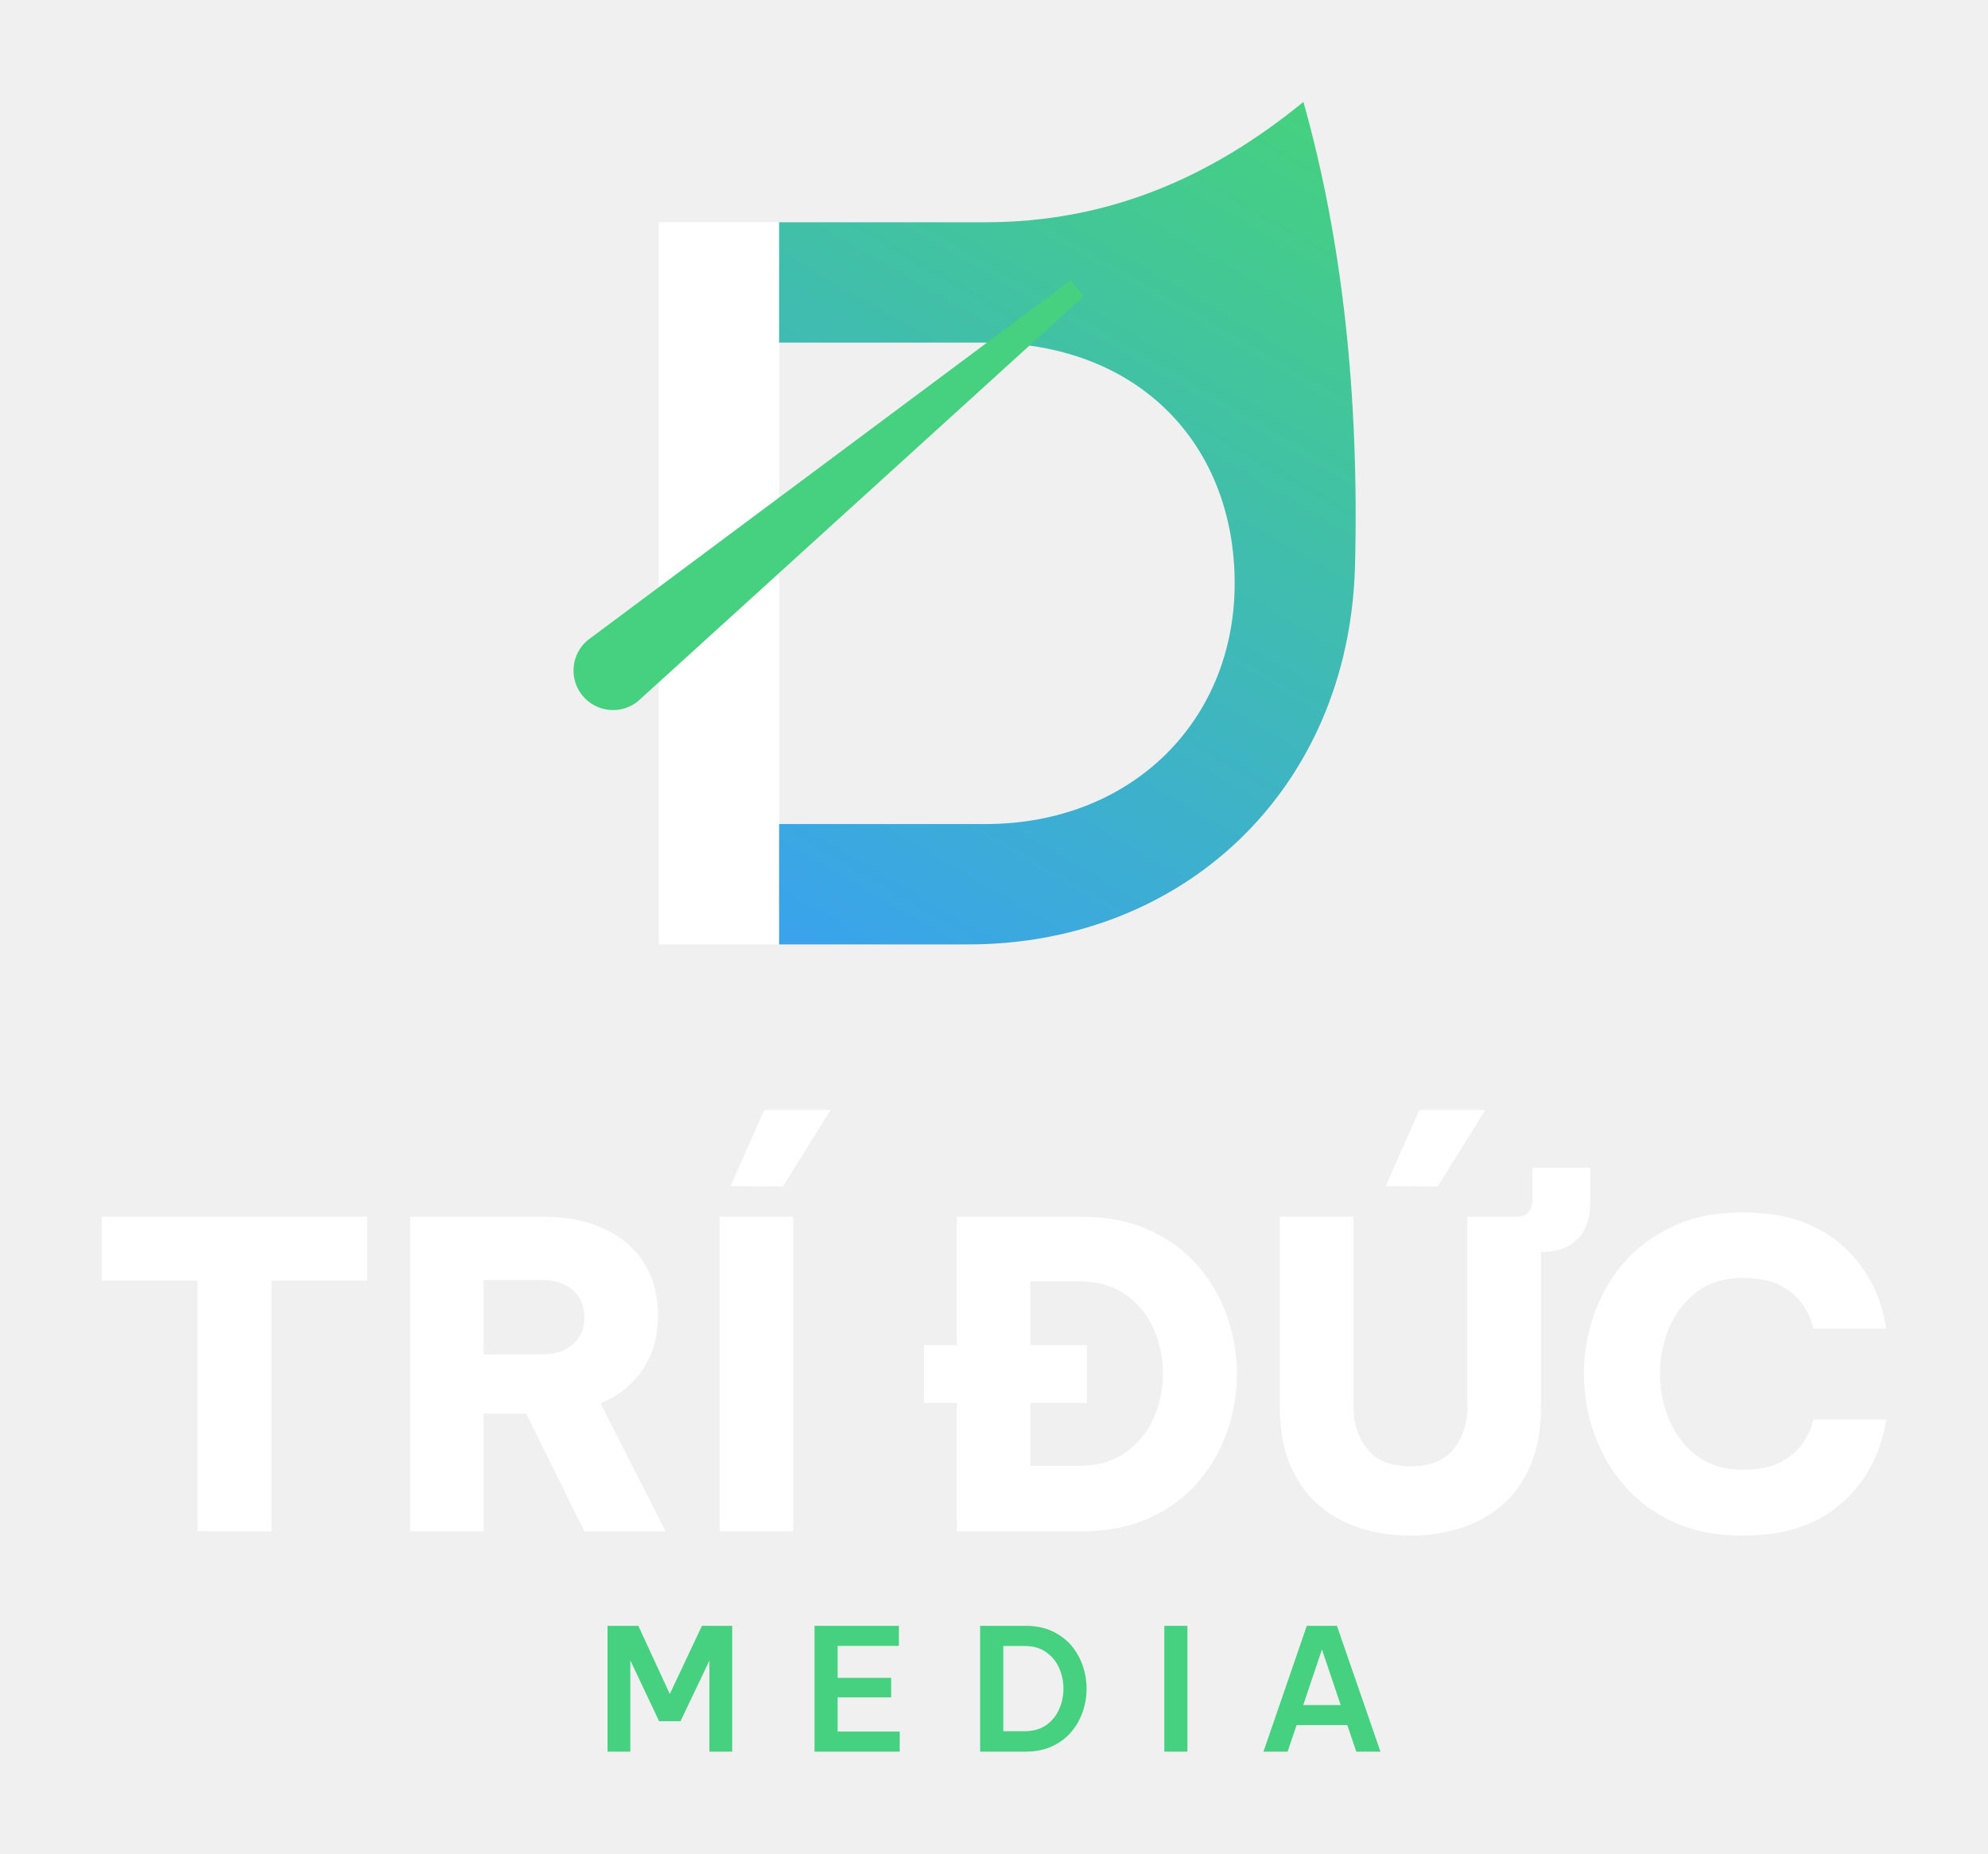
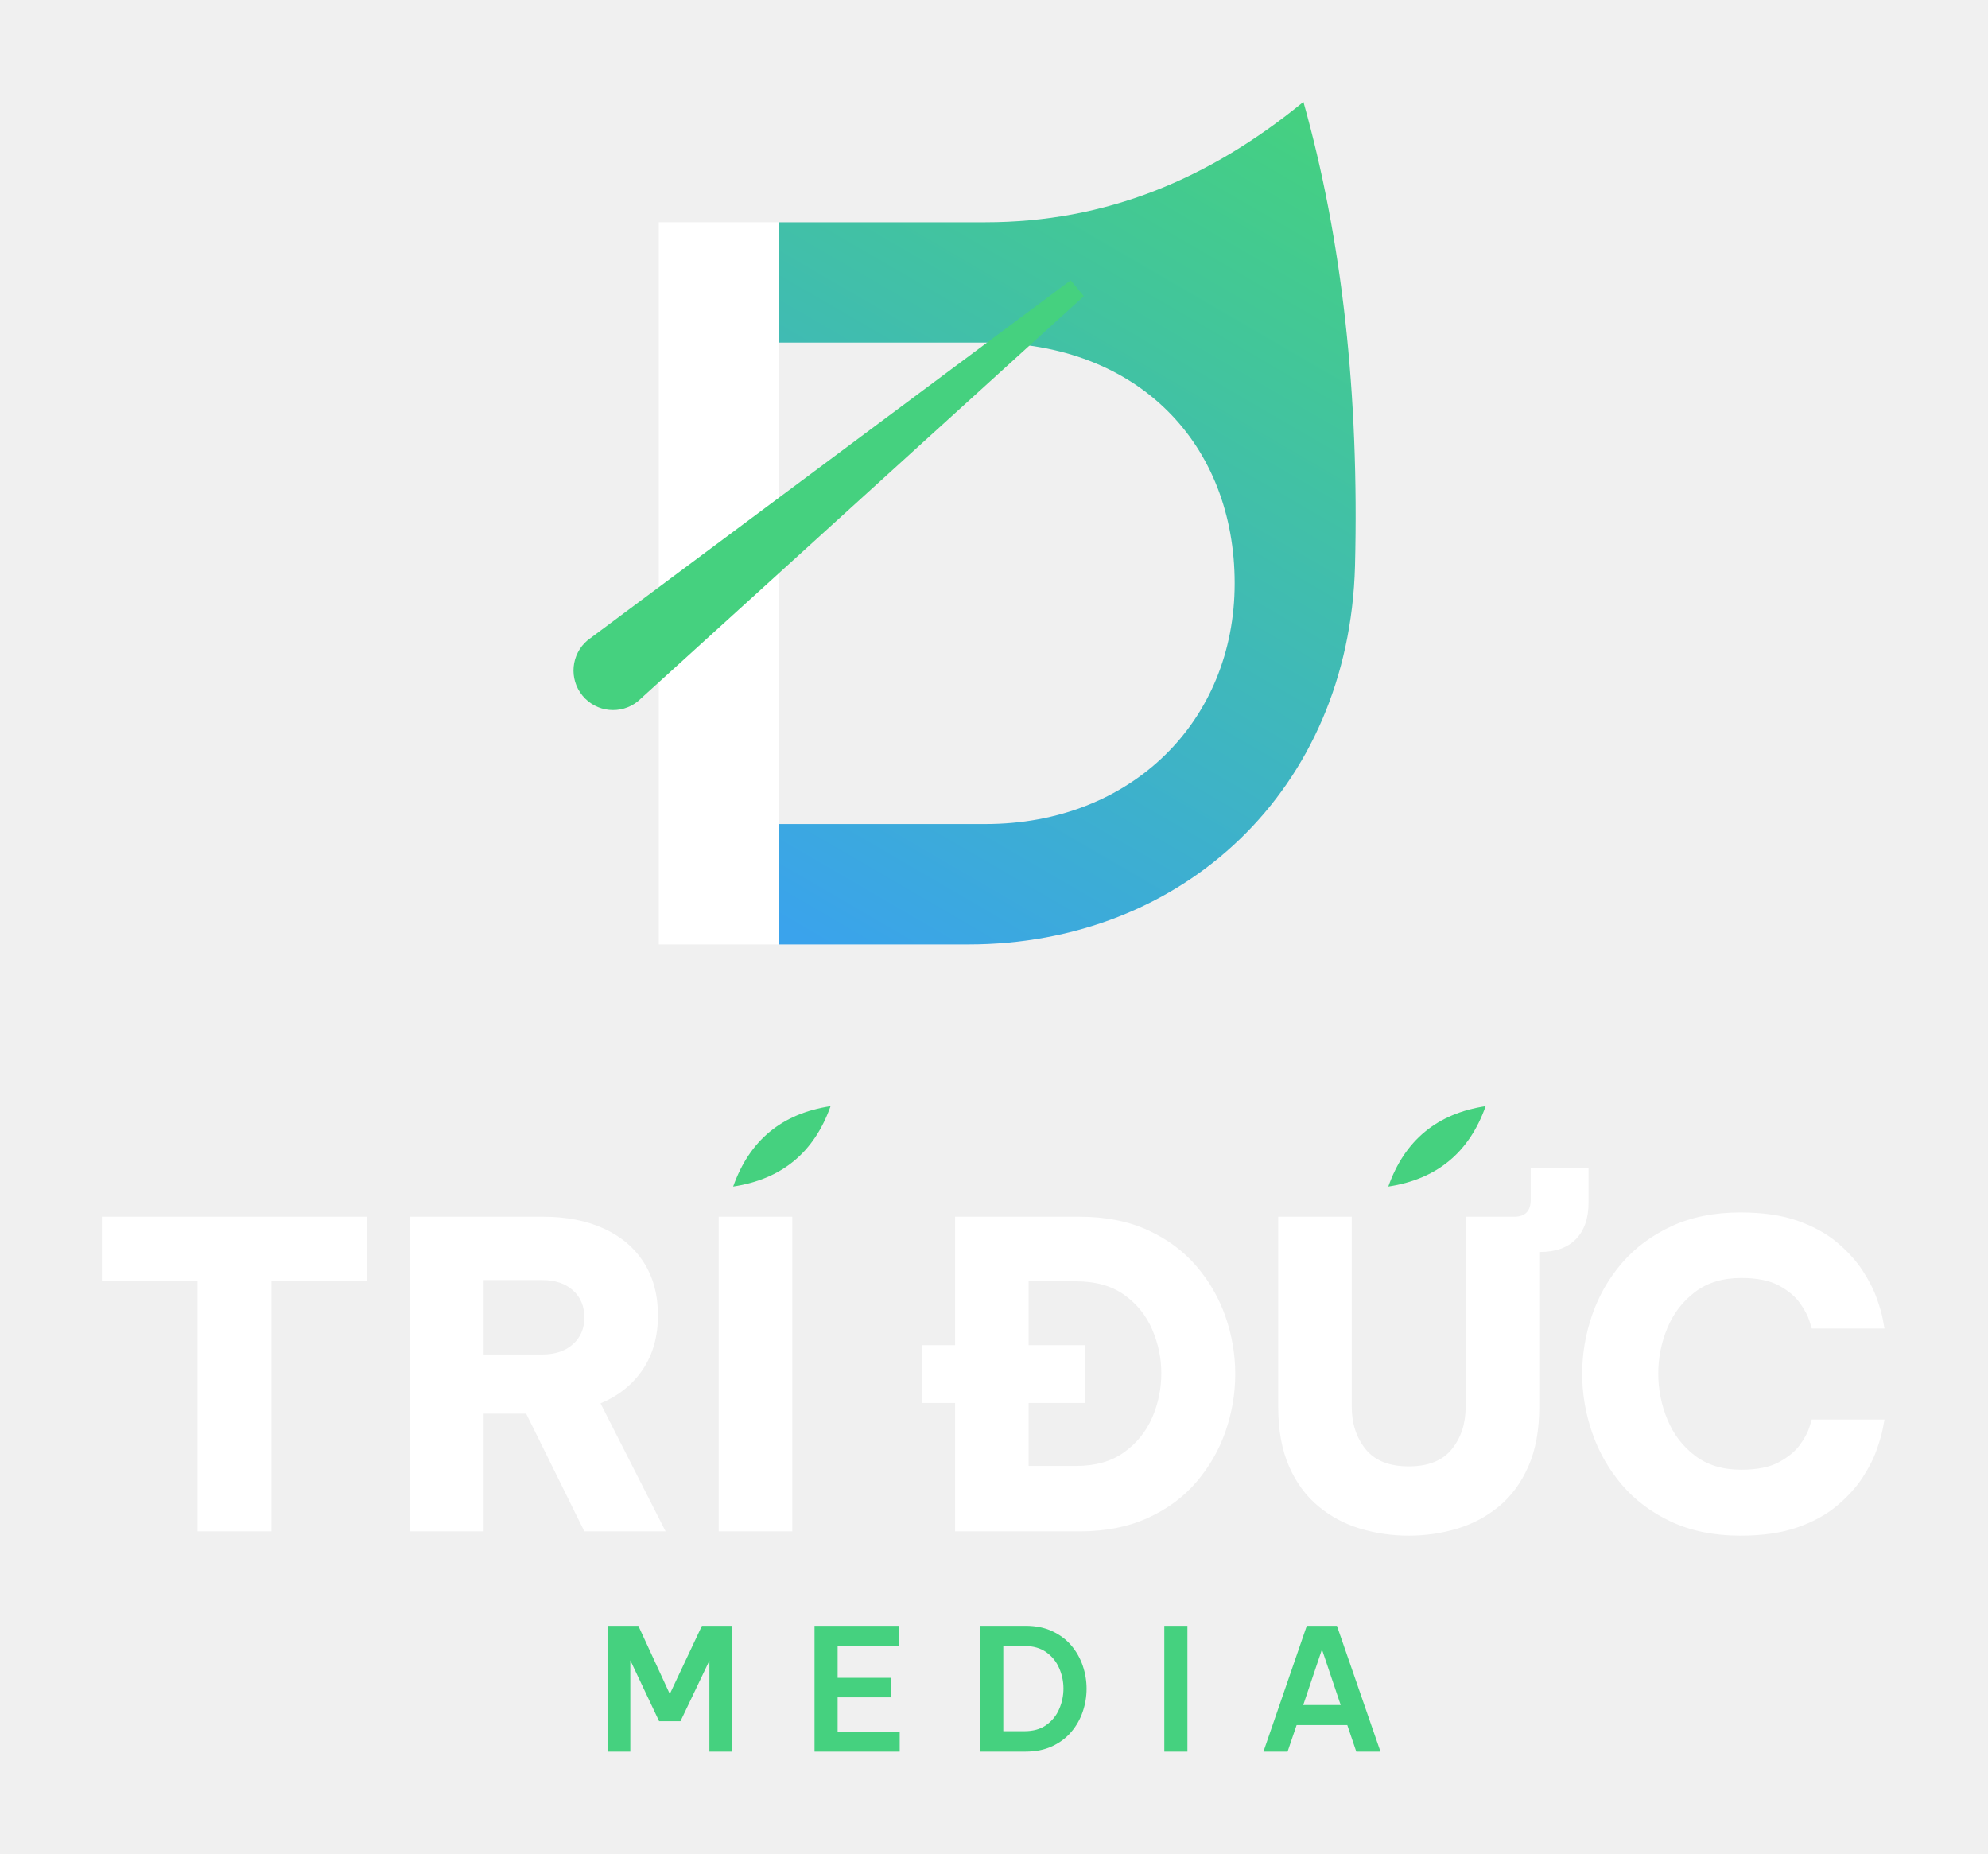
<svg xmlns="http://www.w3.org/2000/svg" viewBox="-95.12 -31.6 312.24 291.06" role="img" aria-label="Trí Đức Media">
  <defs>
    <linearGradient id="v-reverse-g" gradientUnits="userSpaceOnUse" x1="40" y1="102" x2="97" y2="4">
      <stop offset="0" stop-color="#3AA3EC" />
      <stop offset="1" stop-color="#45D17F" />
    </linearGradient>
  </defs>
  <g transform="translate(61 60) scale(1.35) translate(-61 -60)">
    <rect x="22" y="18" width="14" height="84" fill="#FFFFFF" />
    <path fill="url(#v-reverse-g)" fill-rule="evenodd" d="M36 18H60C74 18 86 13 97 4C101.5 20 103.5 38 103 58C102.3 84 83 102 58 102H36ZM36 32H60C78 32 89 44 89 60C89 76 77 88 60 88H36Z" />
    <path fill="#45D17F" d="M19.57 73.72L71.45 26.6L69.92 24.75L13.72 66.62A4.6 4.6 0 0 0 19.57 73.72Z" />
  </g>
-   <path fill="#FFFFFF" d="M-52.48 208.87L-64.10 208.87L-64.10 169.48L-79.12 169.48L-79.12 159.46L-37.46 159.46L-37.46 169.48L-52.48 169.48L-52.48 208.87ZM-19.16 208.87L-30.71 208.87L-30.71 159.46L-9.81 159.46Q-4.34 159.46-0.26 161.33Q3.81 163.20 6.01 166.67Q8.22 170.14 8.22 174.95L8.22 174.95Q8.22 179.89 5.85 183.43Q3.48 186.97-0.80 188.77L-0.80 188.77L9.42 208.87L-3.34 208.87L-12.48 190.38L-19.16 190.38L-19.16 208.87ZM-9.95 169.41L-9.95 169.41L-19.16 169.41L-19.16 181.09L-9.95 181.09Q-6.94 181.09-5.14 179.49Q-3.34 177.89-3.34 175.29L-3.34 175.29Q-3.34 172.61-5.14 171.01Q-6.94 169.41-9.95 169.41ZM35.33 142.70L27.85 154.72L19.63 154.65L24.91 142.70L35.33 142.70ZM29.45 208.87L17.90 208.87L17.90 159.46L29.45 159.46L29.45 208.87ZM74.72 208.87L55.16 208.87L55.16 188.71L50.02 188.71L50.02 179.63L55.16 179.63L55.16 159.46L74.72 159.46Q80.80 159.46 85.41 161.56Q90.01 163.67 93.05 167.21Q96.09 170.74 97.62 175.15Q99.16 179.56 99.16 184.17L99.16 184.17Q99.16 188.77 97.62 193.18Q96.09 197.59 93.05 201.13Q90.01 204.67 85.41 206.77Q80.80 208.87 74.72 208.87L74.72 208.87ZM75.59 179.63L75.59 188.71L66.71 188.71L66.71 198.59L74.19 198.59Q78.73 198.59 81.70 196.45Q84.67 194.32 86.11 191.01Q87.54 187.70 87.54 184.03L87.54 184.03Q87.54 180.49 86.11 177.15Q84.67 173.82 81.70 171.71Q78.73 169.61 74.19 169.61L74.19 169.61L66.71 169.61L66.71 179.63L75.59 179.63ZM138.16 142.70L130.68 154.72L122.53 154.65L127.81 142.70L138.16 142.70ZM126.40 209.54L126.40 209.54Q122.46 209.54 118.79 208.44Q115.12 207.34 112.21 204.93Q109.31 202.53 107.61 198.66Q105.90 194.78 105.90 189.31L105.90 189.31L105.90 159.46L117.46 159.46L117.46 189.31Q117.46 193.25 119.63 195.95Q121.80 198.66 126.40 198.66L126.40 198.66Q131.01 198.66 133.18 195.95Q135.35 193.25 135.35 189.31L135.35 189.31L135.35 159.46L142.96 159.46Q145.57 159.46 145.57 156.79L145.57 156.79L145.57 151.78L154.65 151.78L154.65 157.26Q154.65 160.93 152.68 162.97Q150.71 165.00 146.97 165.00L146.97 165.00L146.90 165.00L146.90 189.31Q146.90 194.78 145.20 198.66Q143.50 202.53 140.59 204.93Q137.69 207.34 134.02 208.44Q130.34 209.54 126.40 209.54ZM178.49 209.54L178.49 209.54Q172.34 209.54 167.67 207.37Q163.00 205.20 159.89 201.56Q156.79 197.92 155.22 193.38Q153.65 188.84 153.65 184.10L153.65 184.10Q153.65 179.42 155.22 174.88Q156.79 170.34 159.89 166.74Q163.00 163.13 167.67 160.96Q172.34 158.79 178.49 158.79L178.49 158.79Q183.76 158.79 187.47 160.09Q191.17 161.40 193.68 163.50Q196.18 165.60 197.68 167.91Q199.19 170.21 199.92 172.28Q200.66 174.35 200.89 175.69Q201.12 177.02 201.12 177.02L201.12 177.02L189.70 177.02Q189.70 177.02 189.34 175.82Q188.97 174.62 187.87 173.05Q186.77 171.48 184.56 170.28Q182.36 169.08 178.62 169.08L178.62 169.08Q174.28 169.08 171.38 171.28Q168.47 173.48 167.03 176.92Q165.60 180.36 165.60 184.10L165.60 184.10Q165.60 187.84 167.03 191.31Q168.47 194.78 171.38 196.99Q174.28 199.19 178.62 199.19L178.62 199.19Q182.36 199.19 184.56 197.99Q186.77 196.79 187.87 195.25Q188.97 193.71 189.34 192.51Q189.70 191.31 189.70 191.31L189.70 191.31L201.12 191.31Q201.12 191.31 200.89 192.61Q200.66 193.91 199.92 196.02Q199.19 198.12 197.68 200.42Q196.18 202.73 193.68 204.83Q191.17 206.94 187.47 208.24Q183.76 209.54 178.49 209.54Z" />
+   <path fill="#FFFFFF" d="M-52.48 208.87L-64.10 208.87L-64.10 169.48L-79.12 169.48L-79.12 159.46L-37.46 159.46L-37.46 169.48L-52.48 169.48L-52.48 208.87ZM-19.16 208.87L-30.71 208.87L-30.71 159.46L-9.81 159.46Q-4.34 159.46-0.26 161.33Q3.81 163.20 6.01 166.67Q8.22 170.14 8.22 174.95L8.22 174.95Q8.22 179.89 5.85 183.43Q3.48 186.97-0.80 188.77L-0.80 188.77L9.42 208.87L-3.34 208.87L-12.48 190.38L-19.16 190.38L-19.16 208.87ZM-9.95 169.41L-9.95 169.41L-19.16 169.41L-19.16 181.09L-9.95 181.09Q-6.94 181.09-5.14 179.49Q-3.34 177.89-3.34 175.29L-3.34 175.29Q-3.34 172.61-5.14 171.01Q-6.94 169.41-9.95 169.41ZM29.32 208.87L17.76 208.87L17.76 159.46L29.32 159.46L29.32 208.87ZM74.45 208.87L54.89 208.87L54.89 188.71L49.75 188.71L49.75 179.63L54.89 179.63L54.89 159.46L74.45 159.46Q80.53 159.46 85.14 161.56Q89.75 163.67 92.78 167.21Q95.82 170.74 97.36 175.15Q98.89 179.56 98.89 184.17L98.89 184.17Q98.89 188.77 97.36 193.18Q95.82 197.59 92.78 201.13Q89.75 204.67 85.14 206.77Q80.53 208.87 74.45 208.87L74.45 208.87ZM75.32 179.63L75.32 188.71L66.44 188.71L66.44 198.59L73.92 198.59Q78.46 198.59 81.43 196.45Q84.40 194.32 85.84 191.01Q87.28 187.70 87.28 184.03L87.28 184.03Q87.28 180.49 85.84 177.15Q84.40 173.82 81.43 171.71Q78.46 169.61 73.92 169.61L73.92 169.61L66.44 169.61L66.44 179.63L75.32 179.63ZM126.14 209.54L126.14 209.54Q122.20 209.54 118.52 208.44Q114.85 207.34 111.95 204.93Q109.04 202.53 107.34 198.66Q105.64 194.78 105.64 189.31L105.64 189.31L105.64 159.46L117.19 159.46L117.19 189.31Q117.19 193.25 119.36 195.95Q121.53 198.66 126.14 198.66L126.14 198.66Q130.74 198.66 132.91 195.95Q135.08 193.25 135.08 189.31L135.08 189.31L135.08 159.46L142.70 159.46Q145.30 159.46 145.30 156.79L145.30 156.79L145.30 151.78L154.38 151.78L154.38 157.26Q154.38 160.93 152.41 162.97Q150.44 165.00 146.70 165.00L146.70 165.00L146.64 165.00L146.64 189.31Q146.64 194.78 144.93 198.66Q143.23 202.53 140.33 204.93Q137.42 207.34 133.75 208.44Q130.08 209.54 126.14 209.54ZM178.22 209.54L178.22 209.54Q172.08 209.54 167.40 207.37Q162.73 205.20 159.62 201.56Q156.52 197.92 154.95 193.38Q153.38 188.84 153.38 184.10L153.38 184.10Q153.38 179.42 154.95 174.88Q156.52 170.34 159.62 166.74Q162.73 163.13 167.40 160.96Q172.08 158.79 178.22 158.79L178.22 158.79Q183.49 158.79 187.20 160.09Q190.91 161.40 193.41 163.50Q195.91 165.60 197.42 167.91Q198.92 170.21 199.65 172.28Q200.39 174.35 200.62 175.69Q200.86 177.02 200.86 177.02L200.86 177.02L189.44 177.02Q189.44 177.02 189.07 175.82Q188.70 174.62 187.60 173.05Q186.50 171.48 184.30 170.28Q182.09 169.08 178.35 169.08L178.35 169.08Q174.01 169.08 171.11 171.28Q168.20 173.48 166.77 176.92Q165.33 180.36 165.33 184.10L165.33 184.10Q165.33 187.84 166.77 191.31Q168.20 194.78 171.11 196.99Q174.01 199.19 178.35 199.19L178.35 199.19Q182.09 199.19 184.30 197.99Q186.50 196.79 187.60 195.25Q188.70 193.71 189.07 192.51Q189.44 191.31 189.44 191.31L189.44 191.31L200.86 191.31Q200.86 191.31 200.62 192.61Q200.39 193.91 199.65 196.02Q198.92 198.12 197.42 200.42Q195.91 202.73 193.41 204.83Q190.91 206.94 187.20 208.24Q183.49 209.54 178.22 209.54Z" />
+   <path fill="#45D17F" d="M20.03 154.72Q31.47 153 35.33 142.1Q23.89 143.82 20.03 154.72ZM122.93 154.72Q134.36 153 138.22 142.1Q126.79 143.82 122.93 154.72Z" />
  <path fill="#45D17F" d="M3.88 243.46L0.30 243.46L0.30 223.70L5.14 223.70L10.08 234.41L15.13 223.70L19.88 223.70L19.88 243.46L16.30 243.46L16.30 229.17L11.76 238.68L8.40 238.68L3.88 229.12L3.88 243.46ZM46.19 243.46L32.81 243.46L32.81 223.70L46.06 223.70L46.06 226.85L36.44 226.85L36.44 231.87L44.85 231.87L44.85 234.94L36.44 234.94L36.44 240.31L46.19 240.31L46.19 243.46ZM65.93 243.46L58.82 243.46L58.82 223.70L65.93 223.70Q68.33 223.70 70.13 224.54Q71.94 225.38 73.14 226.79Q74.34 228.21 74.94 229.97Q75.54 231.73 75.54 233.58L75.54 233.58Q75.54 235.42 74.94 237.18Q74.34 238.95 73.14 240.36Q71.94 241.78 70.13 242.62Q68.33 243.46 65.93 243.46L65.93 243.46ZM65.77 226.87L65.77 226.87L62.46 226.87L62.46 240.25L65.77 240.25Q67.85 240.25 69.21 239.28Q70.58 238.31 71.24 236.77Q71.91 235.23 71.91 233.55L71.91 233.55Q71.91 231.89 71.24 230.36Q70.58 228.82 69.21 227.85Q67.85 226.87 65.77 226.87ZM91.38 243.46L87.75 243.46L87.75 223.70L91.38 223.70L91.38 243.46ZM107.11 243.46L103.32 243.46L110.13 223.70L114.86 223.70L121.70 243.46L117.90 243.46L116.49 239.29L108.53 239.29L107.11 243.46ZM112.51 227.41L109.57 236.14L115.45 236.14L112.51 227.41Z" />
</svg>
